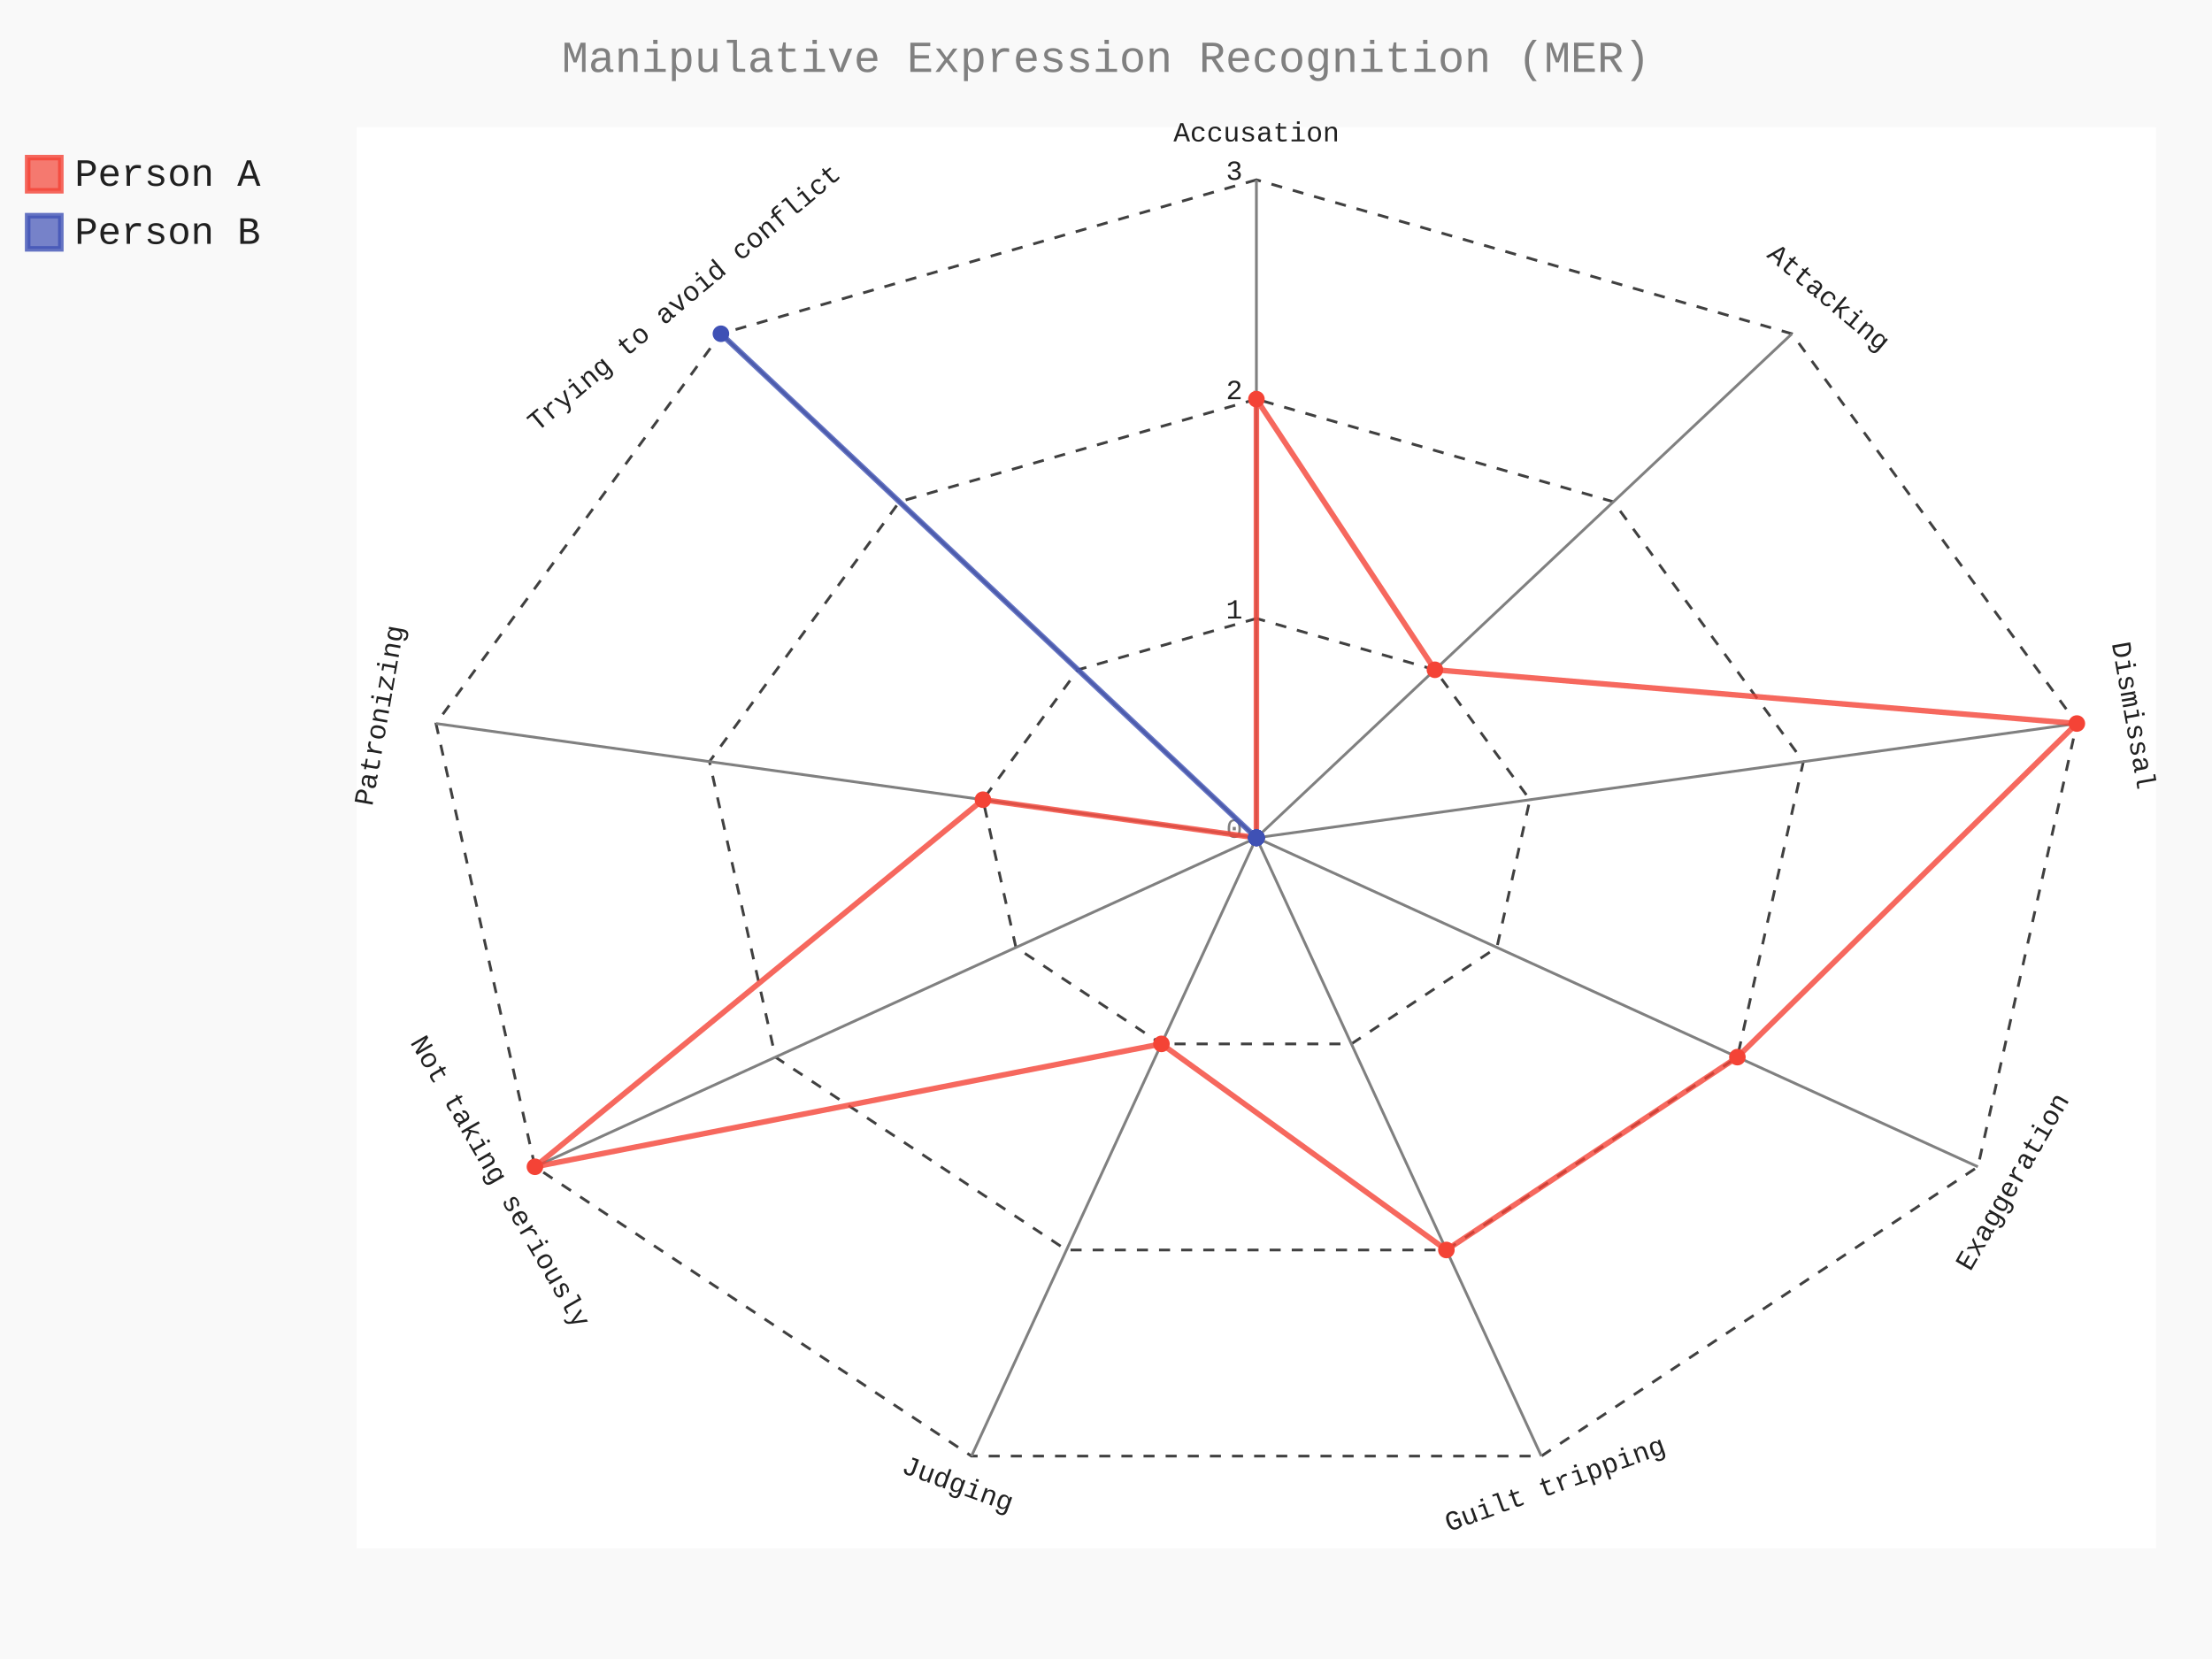
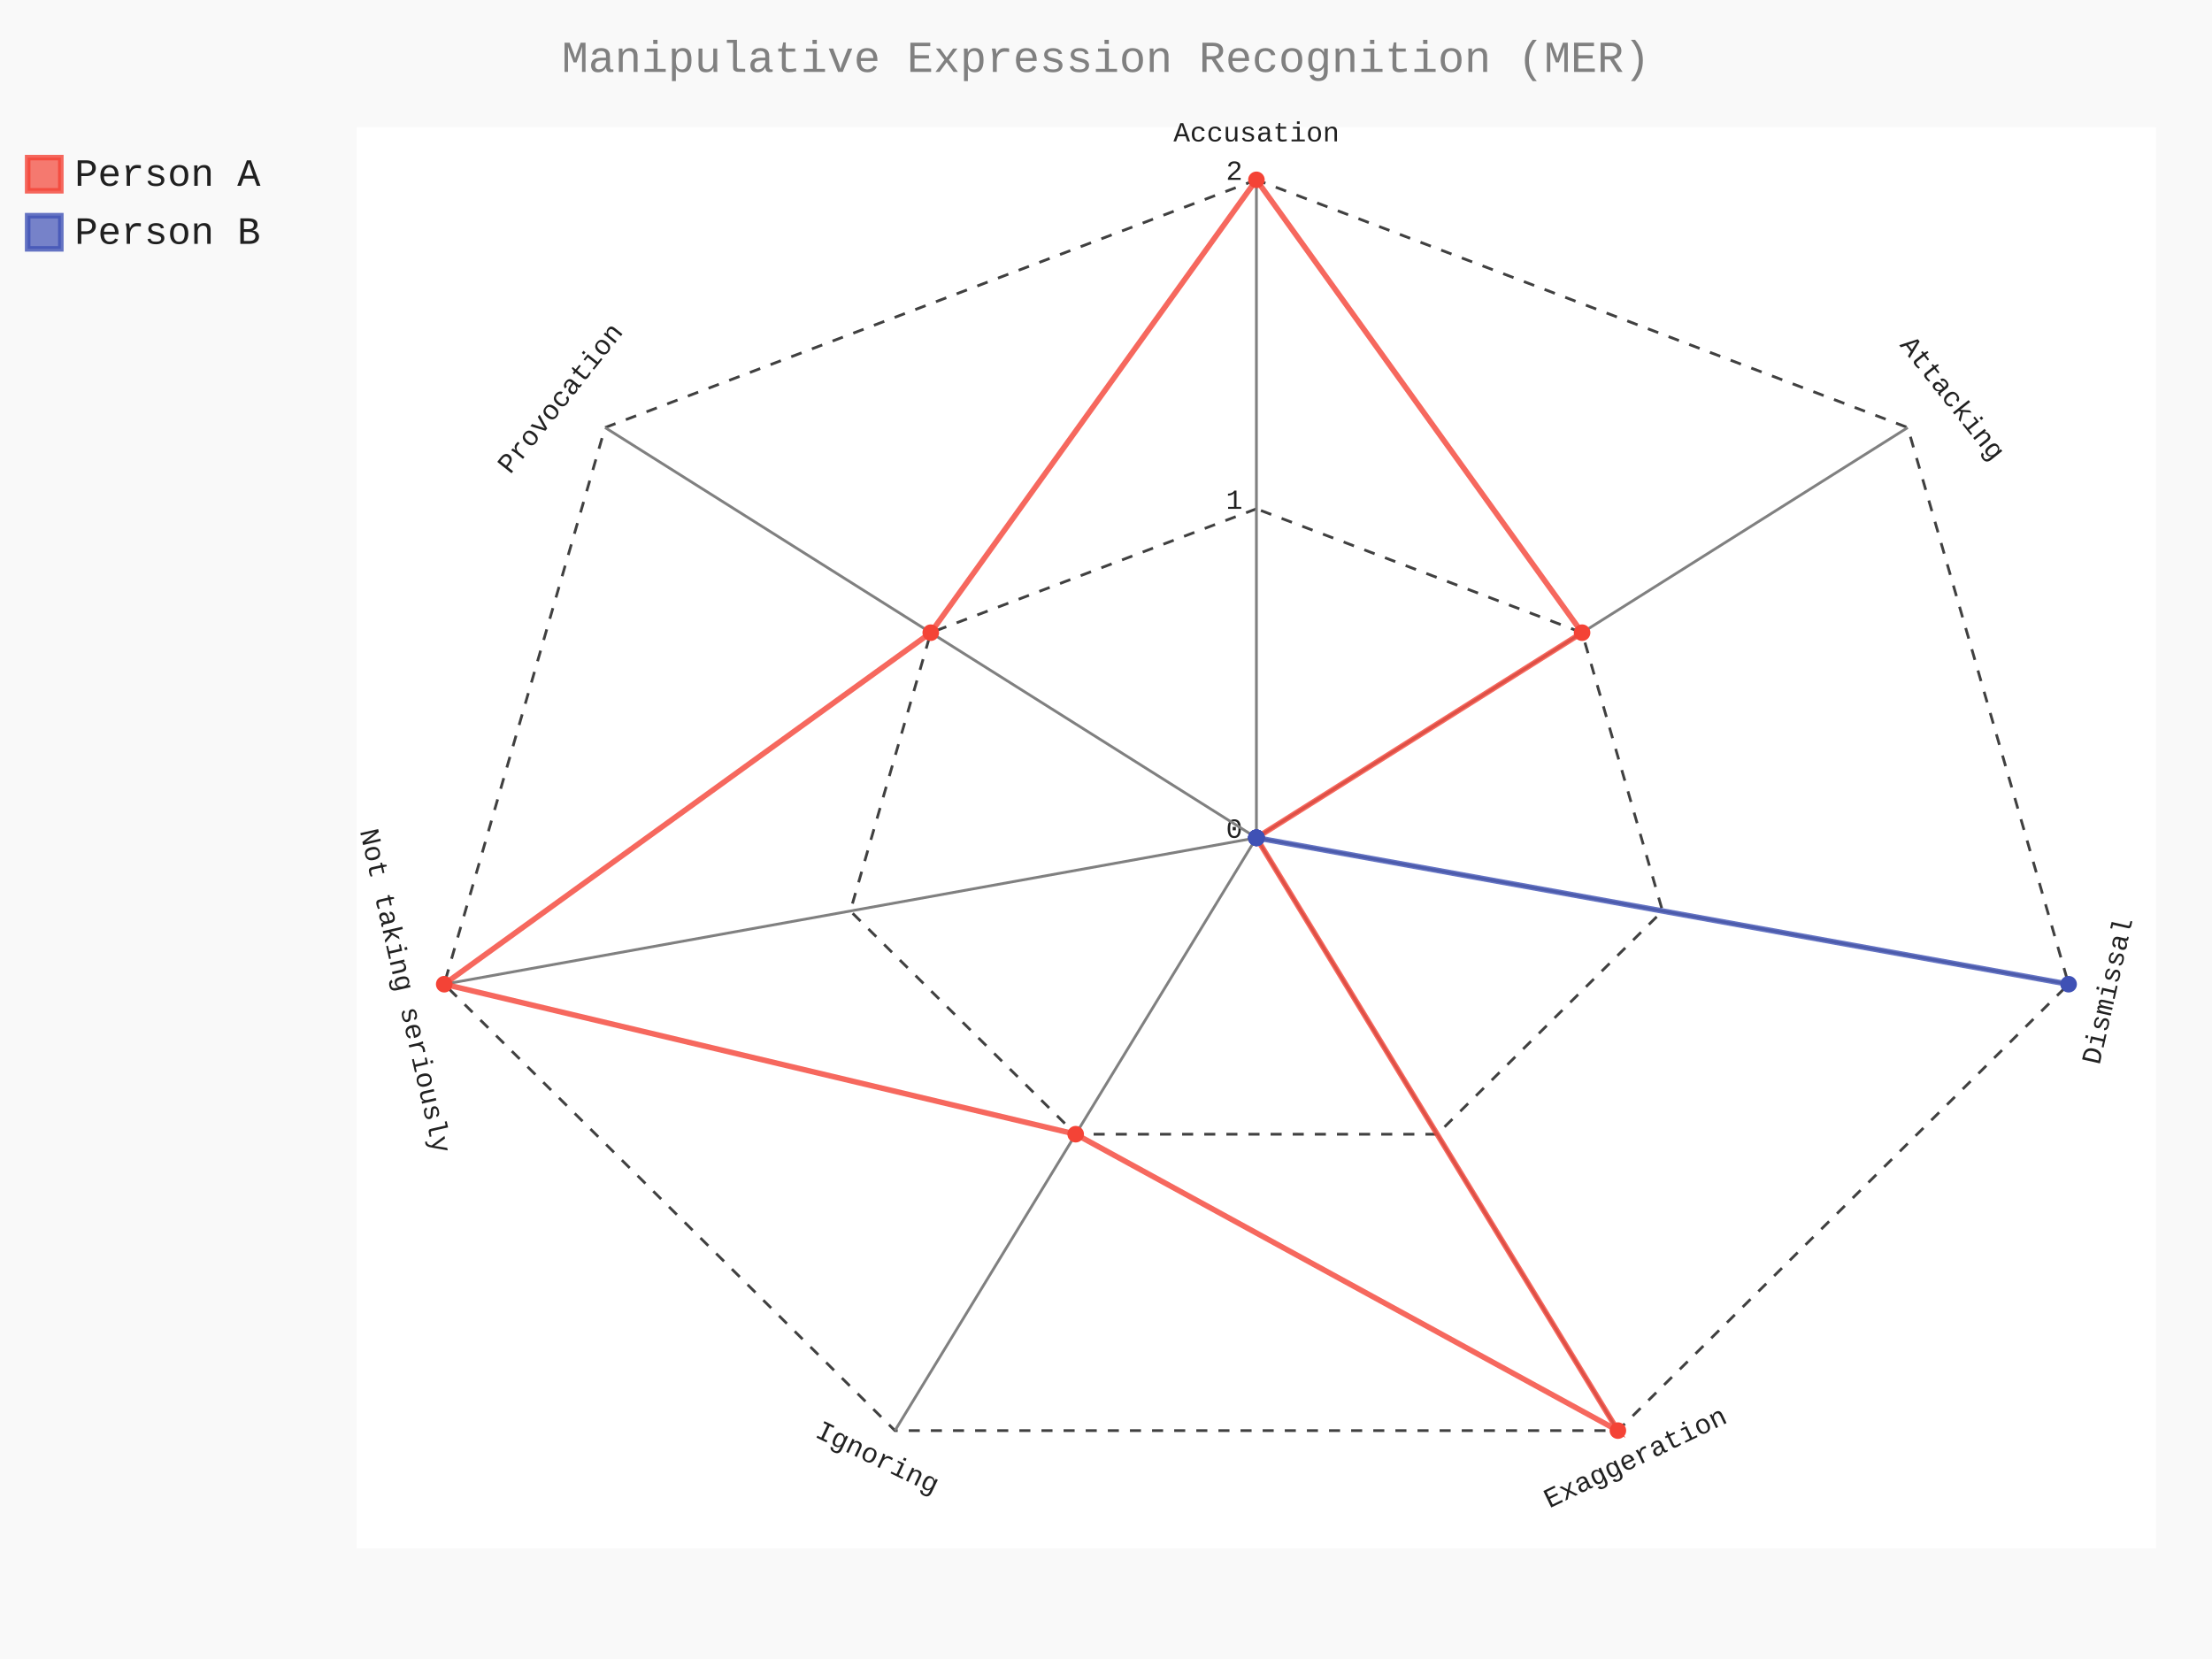
- <svg xmlns="http://www.w3.org/2000/svg" id="chart-8e9f47af-3c1f-4e3c-ab5e-61ac4ba6330f" class="pygal-chart" viewBox="0 0 800 600">
+ <svg xmlns="http://www.w3.org/2000/svg" id="chart-9c576d01-e78b-4202-89e6-18853526e6ee" class="pygal-chart" viewBox="0 0 800 600">
  <defs>
-     <style type="text/css">#chart-8e9f47af-3c1f-4e3c-ab5e-61ac4ba6330f{-webkit-user-select:none;-webkit-font-smoothing:antialiased;font-family:Consolas,"Liberation Mono",Menlo,Courier,monospace}#chart-8e9f47af-3c1f-4e3c-ab5e-61ac4ba6330f .title{font-family:Consolas,"Liberation Mono",Menlo,Courier,monospace;font-size:16px}#chart-8e9f47af-3c1f-4e3c-ab5e-61ac4ba6330f .legends .legend text{font-family:Consolas,"Liberation Mono",Menlo,Courier,monospace;font-size:14px}#chart-8e9f47af-3c1f-4e3c-ab5e-61ac4ba6330f .axis text{font-family:Consolas,"Liberation Mono",Menlo,Courier,monospace;font-size:10px}#chart-8e9f47af-3c1f-4e3c-ab5e-61ac4ba6330f .axis text.major{font-family:Consolas,"Liberation Mono",Menlo,Courier,monospace;font-size:10px}#chart-8e9f47af-3c1f-4e3c-ab5e-61ac4ba6330f .text-overlay text.value{font-family:Consolas,"Liberation Mono",Menlo,Courier,monospace;font-size:16px}#chart-8e9f47af-3c1f-4e3c-ab5e-61ac4ba6330f .text-overlay text.label{font-family:Consolas,"Liberation Mono",Menlo,Courier,monospace;font-size:10px}#chart-8e9f47af-3c1f-4e3c-ab5e-61ac4ba6330f .tooltip{font-family:Consolas,"Liberation Mono",Menlo,Courier,monospace;font-size:14px}#chart-8e9f47af-3c1f-4e3c-ab5e-61ac4ba6330f text.no_data{font-family:Consolas,"Liberation Mono",Menlo,Courier,monospace;font-size:64px}
- #chart-8e9f47af-3c1f-4e3c-ab5e-61ac4ba6330f{background-color:rgba(249,249,249,1)}#chart-8e9f47af-3c1f-4e3c-ab5e-61ac4ba6330f path,#chart-8e9f47af-3c1f-4e3c-ab5e-61ac4ba6330f line,#chart-8e9f47af-3c1f-4e3c-ab5e-61ac4ba6330f rect,#chart-8e9f47af-3c1f-4e3c-ab5e-61ac4ba6330f circle{-webkit-transition:150ms;-moz-transition:150ms;transition:150ms}#chart-8e9f47af-3c1f-4e3c-ab5e-61ac4ba6330f .graph &gt; .background{fill:rgba(249,249,249,1)}#chart-8e9f47af-3c1f-4e3c-ab5e-61ac4ba6330f .plot &gt; .background{fill:rgba(255,255,255,1)}#chart-8e9f47af-3c1f-4e3c-ab5e-61ac4ba6330f .graph{fill:rgba(0,0,0,.87)}#chart-8e9f47af-3c1f-4e3c-ab5e-61ac4ba6330f text.no_data{fill:rgba(128,128,128,1)}#chart-8e9f47af-3c1f-4e3c-ab5e-61ac4ba6330f .title{fill:rgba(128,128,128,1)}#chart-8e9f47af-3c1f-4e3c-ab5e-61ac4ba6330f .legends .legend text{fill:rgba(0,0,0,.87)}#chart-8e9f47af-3c1f-4e3c-ab5e-61ac4ba6330f .legends .legend:hover text{fill:rgba(128,128,128,1)}#chart-8e9f47af-3c1f-4e3c-ab5e-61ac4ba6330f .axis .line{stroke:rgba(128,128,128,1)}#chart-8e9f47af-3c1f-4e3c-ab5e-61ac4ba6330f .axis .guide.line{stroke:rgba(0,0,0,.54)}#chart-8e9f47af-3c1f-4e3c-ab5e-61ac4ba6330f .axis .major.line{stroke:rgba(0,0,0,.87)}#chart-8e9f47af-3c1f-4e3c-ab5e-61ac4ba6330f .axis text.major{fill:rgba(128,128,128,1)}#chart-8e9f47af-3c1f-4e3c-ab5e-61ac4ba6330f .axis.y .guides:hover .guide.line,#chart-8e9f47af-3c1f-4e3c-ab5e-61ac4ba6330f .line-graph .axis.x .guides:hover .guide.line,#chart-8e9f47af-3c1f-4e3c-ab5e-61ac4ba6330f .stackedline-graph .axis.x .guides:hover .guide.line,#chart-8e9f47af-3c1f-4e3c-ab5e-61ac4ba6330f .xy-graph .axis.x .guides:hover .guide.line{stroke:rgba(128,128,128,1)}#chart-8e9f47af-3c1f-4e3c-ab5e-61ac4ba6330f .axis .guides:hover text{fill:rgba(128,128,128,1)}#chart-8e9f47af-3c1f-4e3c-ab5e-61ac4ba6330f .reactive{fill-opacity:.7;stroke-opacity:.8;stroke-width:2}#chart-8e9f47af-3c1f-4e3c-ab5e-61ac4ba6330f .ci{stroke:rgba(0,0,0,.87)}#chart-8e9f47af-3c1f-4e3c-ab5e-61ac4ba6330f .reactive.active,#chart-8e9f47af-3c1f-4e3c-ab5e-61ac4ba6330f .active .reactive{fill-opacity:.8;stroke-opacity:.9;stroke-width:4}#chart-8e9f47af-3c1f-4e3c-ab5e-61ac4ba6330f .ci .reactive.active{stroke-width:1.5}#chart-8e9f47af-3c1f-4e3c-ab5e-61ac4ba6330f .series text{fill:rgba(128,128,128,1)}#chart-8e9f47af-3c1f-4e3c-ab5e-61ac4ba6330f .tooltip rect{fill:rgba(255,255,255,1);stroke:rgba(128,128,128,1);-webkit-transition:opacity 150ms;-moz-transition:opacity 150ms;transition:opacity 150ms}#chart-8e9f47af-3c1f-4e3c-ab5e-61ac4ba6330f .tooltip .label{fill:rgba(0,0,0,.87)}#chart-8e9f47af-3c1f-4e3c-ab5e-61ac4ba6330f .tooltip .label{fill:rgba(0,0,0,.87)}#chart-8e9f47af-3c1f-4e3c-ab5e-61ac4ba6330f .tooltip .legend{font-size:.8em;fill:rgba(0,0,0,.54)}#chart-8e9f47af-3c1f-4e3c-ab5e-61ac4ba6330f .tooltip .x_label{font-size:.6em;fill:rgba(128,128,128,1)}#chart-8e9f47af-3c1f-4e3c-ab5e-61ac4ba6330f .tooltip .xlink{font-size:.5em;text-decoration:underline}#chart-8e9f47af-3c1f-4e3c-ab5e-61ac4ba6330f .tooltip .value{font-size:1.5em}#chart-8e9f47af-3c1f-4e3c-ab5e-61ac4ba6330f .bound{font-size:.5em}#chart-8e9f47af-3c1f-4e3c-ab5e-61ac4ba6330f .max-value{font-size:.75em;fill:rgba(0,0,0,.54)}#chart-8e9f47af-3c1f-4e3c-ab5e-61ac4ba6330f .map-element{fill:rgba(255,255,255,1);stroke:rgba(0,0,0,.54) !important}#chart-8e9f47af-3c1f-4e3c-ab5e-61ac4ba6330f .map-element .reactive{fill-opacity:inherit;stroke-opacity:inherit}#chart-8e9f47af-3c1f-4e3c-ab5e-61ac4ba6330f .color-0,#chart-8e9f47af-3c1f-4e3c-ab5e-61ac4ba6330f .color-0 a:visited{stroke:#F44336;fill:#F44336}#chart-8e9f47af-3c1f-4e3c-ab5e-61ac4ba6330f .color-1,#chart-8e9f47af-3c1f-4e3c-ab5e-61ac4ba6330f .color-1 a:visited{stroke:#3F51B5;fill:#3F51B5}#chart-8e9f47af-3c1f-4e3c-ab5e-61ac4ba6330f .text-overlay .color-0 text{fill:black}#chart-8e9f47af-3c1f-4e3c-ab5e-61ac4ba6330f .text-overlay .color-1 text{fill:black}
- #chart-8e9f47af-3c1f-4e3c-ab5e-61ac4ba6330f text.no_data{text-anchor:middle}#chart-8e9f47af-3c1f-4e3c-ab5e-61ac4ba6330f .guide.line{fill:none}#chart-8e9f47af-3c1f-4e3c-ab5e-61ac4ba6330f .centered{text-anchor:middle}#chart-8e9f47af-3c1f-4e3c-ab5e-61ac4ba6330f .title{text-anchor:middle}#chart-8e9f47af-3c1f-4e3c-ab5e-61ac4ba6330f .legends .legend text{fill-opacity:1}#chart-8e9f47af-3c1f-4e3c-ab5e-61ac4ba6330f .axis.x text{text-anchor:middle}#chart-8e9f47af-3c1f-4e3c-ab5e-61ac4ba6330f .axis.x:not(.web) text[transform]{text-anchor:start}#chart-8e9f47af-3c1f-4e3c-ab5e-61ac4ba6330f .axis.x:not(.web) text[transform].backwards{text-anchor:end}#chart-8e9f47af-3c1f-4e3c-ab5e-61ac4ba6330f .axis.y text{text-anchor:end}#chart-8e9f47af-3c1f-4e3c-ab5e-61ac4ba6330f .axis.y text[transform].backwards{text-anchor:start}#chart-8e9f47af-3c1f-4e3c-ab5e-61ac4ba6330f .axis.y2 text{text-anchor:start}#chart-8e9f47af-3c1f-4e3c-ab5e-61ac4ba6330f .axis.y2 text[transform].backwards{text-anchor:end}#chart-8e9f47af-3c1f-4e3c-ab5e-61ac4ba6330f .axis .guide.line{stroke-dasharray:4,4;stroke:#404040}#chart-8e9f47af-3c1f-4e3c-ab5e-61ac4ba6330f .axis .major.guide.line{stroke-dasharray:6,6;stroke:#808080}#chart-8e9f47af-3c1f-4e3c-ab5e-61ac4ba6330f .horizontal .axis.y .guide.line,#chart-8e9f47af-3c1f-4e3c-ab5e-61ac4ba6330f .horizontal .axis.y2 .guide.line,#chart-8e9f47af-3c1f-4e3c-ab5e-61ac4ba6330f .vertical .axis.x .guide.line{opacity:0}#chart-8e9f47af-3c1f-4e3c-ab5e-61ac4ba6330f .horizontal .axis.always_show .guide.line,#chart-8e9f47af-3c1f-4e3c-ab5e-61ac4ba6330f .vertical .axis.always_show .guide.line{opacity:1 !important}#chart-8e9f47af-3c1f-4e3c-ab5e-61ac4ba6330f .axis.y .guides:hover .guide.line,#chart-8e9f47af-3c1f-4e3c-ab5e-61ac4ba6330f .axis.y2 .guides:hover .guide.line,#chart-8e9f47af-3c1f-4e3c-ab5e-61ac4ba6330f .axis.x .guides:hover .guide.line{opacity:1}#chart-8e9f47af-3c1f-4e3c-ab5e-61ac4ba6330f .axis .guides:hover text{opacity:1}#chart-8e9f47af-3c1f-4e3c-ab5e-61ac4ba6330f .nofill{fill:none}#chart-8e9f47af-3c1f-4e3c-ab5e-61ac4ba6330f .subtle-fill{fill-opacity:.2}#chart-8e9f47af-3c1f-4e3c-ab5e-61ac4ba6330f .dot{stroke-width:1px;fill-opacity:1;stroke-opacity:1}#chart-8e9f47af-3c1f-4e3c-ab5e-61ac4ba6330f .dot.active{stroke-width:5px}#chart-8e9f47af-3c1f-4e3c-ab5e-61ac4ba6330f .dot.negative{fill:transparent}#chart-8e9f47af-3c1f-4e3c-ab5e-61ac4ba6330f text,#chart-8e9f47af-3c1f-4e3c-ab5e-61ac4ba6330f tspan{stroke:none !important}#chart-8e9f47af-3c1f-4e3c-ab5e-61ac4ba6330f .series text.active{opacity:1}#chart-8e9f47af-3c1f-4e3c-ab5e-61ac4ba6330f .tooltip rect{fill-opacity:.95;stroke-width:.5}#chart-8e9f47af-3c1f-4e3c-ab5e-61ac4ba6330f .tooltip text{fill-opacity:1}#chart-8e9f47af-3c1f-4e3c-ab5e-61ac4ba6330f .showable{visibility:hidden}#chart-8e9f47af-3c1f-4e3c-ab5e-61ac4ba6330f .showable.shown{visibility:visible}#chart-8e9f47af-3c1f-4e3c-ab5e-61ac4ba6330f .gauge-background{fill:rgba(229,229,229,1);stroke:none}#chart-8e9f47af-3c1f-4e3c-ab5e-61ac4ba6330f .bg-lines{stroke:rgba(249,249,249,1);stroke-width:2px}</style>
+     <style type="text/css">#chart-9c576d01-e78b-4202-89e6-18853526e6ee{-webkit-user-select:none;-webkit-font-smoothing:antialiased;font-family:Consolas,"Liberation Mono",Menlo,Courier,monospace}#chart-9c576d01-e78b-4202-89e6-18853526e6ee .title{font-family:Consolas,"Liberation Mono",Menlo,Courier,monospace;font-size:16px}#chart-9c576d01-e78b-4202-89e6-18853526e6ee .legends .legend text{font-family:Consolas,"Liberation Mono",Menlo,Courier,monospace;font-size:14px}#chart-9c576d01-e78b-4202-89e6-18853526e6ee .axis text{font-family:Consolas,"Liberation Mono",Menlo,Courier,monospace;font-size:10px}#chart-9c576d01-e78b-4202-89e6-18853526e6ee .axis text.major{font-family:Consolas,"Liberation Mono",Menlo,Courier,monospace;font-size:10px}#chart-9c576d01-e78b-4202-89e6-18853526e6ee .text-overlay text.value{font-family:Consolas,"Liberation Mono",Menlo,Courier,monospace;font-size:16px}#chart-9c576d01-e78b-4202-89e6-18853526e6ee .text-overlay text.label{font-family:Consolas,"Liberation Mono",Menlo,Courier,monospace;font-size:10px}#chart-9c576d01-e78b-4202-89e6-18853526e6ee .tooltip{font-family:Consolas,"Liberation Mono",Menlo,Courier,monospace;font-size:14px}#chart-9c576d01-e78b-4202-89e6-18853526e6ee text.no_data{font-family:Consolas,"Liberation Mono",Menlo,Courier,monospace;font-size:64px}
+ #chart-9c576d01-e78b-4202-89e6-18853526e6ee{background-color:rgba(249,249,249,1)}#chart-9c576d01-e78b-4202-89e6-18853526e6ee path,#chart-9c576d01-e78b-4202-89e6-18853526e6ee line,#chart-9c576d01-e78b-4202-89e6-18853526e6ee rect,#chart-9c576d01-e78b-4202-89e6-18853526e6ee circle{-webkit-transition:150ms;-moz-transition:150ms;transition:150ms}#chart-9c576d01-e78b-4202-89e6-18853526e6ee .graph &gt; .background{fill:rgba(249,249,249,1)}#chart-9c576d01-e78b-4202-89e6-18853526e6ee .plot &gt; .background{fill:rgba(255,255,255,1)}#chart-9c576d01-e78b-4202-89e6-18853526e6ee .graph{fill:rgba(0,0,0,.87)}#chart-9c576d01-e78b-4202-89e6-18853526e6ee text.no_data{fill:rgba(128,128,128,1)}#chart-9c576d01-e78b-4202-89e6-18853526e6ee .title{fill:rgba(128,128,128,1)}#chart-9c576d01-e78b-4202-89e6-18853526e6ee .legends .legend text{fill:rgba(0,0,0,.87)}#chart-9c576d01-e78b-4202-89e6-18853526e6ee .legends .legend:hover text{fill:rgba(128,128,128,1)}#chart-9c576d01-e78b-4202-89e6-18853526e6ee .axis .line{stroke:rgba(128,128,128,1)}#chart-9c576d01-e78b-4202-89e6-18853526e6ee .axis .guide.line{stroke:rgba(0,0,0,.54)}#chart-9c576d01-e78b-4202-89e6-18853526e6ee .axis .major.line{stroke:rgba(0,0,0,.87)}#chart-9c576d01-e78b-4202-89e6-18853526e6ee .axis text.major{fill:rgba(128,128,128,1)}#chart-9c576d01-e78b-4202-89e6-18853526e6ee .axis.y .guides:hover .guide.line,#chart-9c576d01-e78b-4202-89e6-18853526e6ee .line-graph .axis.x .guides:hover .guide.line,#chart-9c576d01-e78b-4202-89e6-18853526e6ee .stackedline-graph .axis.x .guides:hover .guide.line,#chart-9c576d01-e78b-4202-89e6-18853526e6ee .xy-graph .axis.x .guides:hover .guide.line{stroke:rgba(128,128,128,1)}#chart-9c576d01-e78b-4202-89e6-18853526e6ee .axis .guides:hover text{fill:rgba(128,128,128,1)}#chart-9c576d01-e78b-4202-89e6-18853526e6ee .reactive{fill-opacity:.7;stroke-opacity:.8;stroke-width:2}#chart-9c576d01-e78b-4202-89e6-18853526e6ee .ci{stroke:rgba(0,0,0,.87)}#chart-9c576d01-e78b-4202-89e6-18853526e6ee .reactive.active,#chart-9c576d01-e78b-4202-89e6-18853526e6ee .active .reactive{fill-opacity:.8;stroke-opacity:.9;stroke-width:4}#chart-9c576d01-e78b-4202-89e6-18853526e6ee .ci .reactive.active{stroke-width:1.5}#chart-9c576d01-e78b-4202-89e6-18853526e6ee .series text{fill:rgba(128,128,128,1)}#chart-9c576d01-e78b-4202-89e6-18853526e6ee .tooltip rect{fill:rgba(255,255,255,1);stroke:rgba(128,128,128,1);-webkit-transition:opacity 150ms;-moz-transition:opacity 150ms;transition:opacity 150ms}#chart-9c576d01-e78b-4202-89e6-18853526e6ee .tooltip .label{fill:rgba(0,0,0,.87)}#chart-9c576d01-e78b-4202-89e6-18853526e6ee .tooltip .label{fill:rgba(0,0,0,.87)}#chart-9c576d01-e78b-4202-89e6-18853526e6ee .tooltip .legend{font-size:.8em;fill:rgba(0,0,0,.54)}#chart-9c576d01-e78b-4202-89e6-18853526e6ee .tooltip .x_label{font-size:.6em;fill:rgba(128,128,128,1)}#chart-9c576d01-e78b-4202-89e6-18853526e6ee .tooltip .xlink{font-size:.5em;text-decoration:underline}#chart-9c576d01-e78b-4202-89e6-18853526e6ee .tooltip .value{font-size:1.5em}#chart-9c576d01-e78b-4202-89e6-18853526e6ee .bound{font-size:.5em}#chart-9c576d01-e78b-4202-89e6-18853526e6ee .max-value{font-size:.75em;fill:rgba(0,0,0,.54)}#chart-9c576d01-e78b-4202-89e6-18853526e6ee .map-element{fill:rgba(255,255,255,1);stroke:rgba(0,0,0,.54) !important}#chart-9c576d01-e78b-4202-89e6-18853526e6ee .map-element .reactive{fill-opacity:inherit;stroke-opacity:inherit}#chart-9c576d01-e78b-4202-89e6-18853526e6ee .color-0,#chart-9c576d01-e78b-4202-89e6-18853526e6ee .color-0 a:visited{stroke:#F44336;fill:#F44336}#chart-9c576d01-e78b-4202-89e6-18853526e6ee .color-1,#chart-9c576d01-e78b-4202-89e6-18853526e6ee .color-1 a:visited{stroke:#3F51B5;fill:#3F51B5}#chart-9c576d01-e78b-4202-89e6-18853526e6ee .text-overlay .color-0 text{fill:black}#chart-9c576d01-e78b-4202-89e6-18853526e6ee .text-overlay .color-1 text{fill:black}
+ #chart-9c576d01-e78b-4202-89e6-18853526e6ee text.no_data{text-anchor:middle}#chart-9c576d01-e78b-4202-89e6-18853526e6ee .guide.line{fill:none}#chart-9c576d01-e78b-4202-89e6-18853526e6ee .centered{text-anchor:middle}#chart-9c576d01-e78b-4202-89e6-18853526e6ee .title{text-anchor:middle}#chart-9c576d01-e78b-4202-89e6-18853526e6ee .legends .legend text{fill-opacity:1}#chart-9c576d01-e78b-4202-89e6-18853526e6ee .axis.x text{text-anchor:middle}#chart-9c576d01-e78b-4202-89e6-18853526e6ee .axis.x:not(.web) text[transform]{text-anchor:start}#chart-9c576d01-e78b-4202-89e6-18853526e6ee .axis.x:not(.web) text[transform].backwards{text-anchor:end}#chart-9c576d01-e78b-4202-89e6-18853526e6ee .axis.y text{text-anchor:end}#chart-9c576d01-e78b-4202-89e6-18853526e6ee .axis.y text[transform].backwards{text-anchor:start}#chart-9c576d01-e78b-4202-89e6-18853526e6ee .axis.y2 text{text-anchor:start}#chart-9c576d01-e78b-4202-89e6-18853526e6ee .axis.y2 text[transform].backwards{text-anchor:end}#chart-9c576d01-e78b-4202-89e6-18853526e6ee .axis .guide.line{stroke-dasharray:4,4;stroke:#404040}#chart-9c576d01-e78b-4202-89e6-18853526e6ee .axis .major.guide.line{stroke-dasharray:6,6;stroke:#808080}#chart-9c576d01-e78b-4202-89e6-18853526e6ee .horizontal .axis.y .guide.line,#chart-9c576d01-e78b-4202-89e6-18853526e6ee .horizontal .axis.y2 .guide.line,#chart-9c576d01-e78b-4202-89e6-18853526e6ee .vertical .axis.x .guide.line{opacity:0}#chart-9c576d01-e78b-4202-89e6-18853526e6ee .horizontal .axis.always_show .guide.line,#chart-9c576d01-e78b-4202-89e6-18853526e6ee .vertical .axis.always_show .guide.line{opacity:1 !important}#chart-9c576d01-e78b-4202-89e6-18853526e6ee .axis.y .guides:hover .guide.line,#chart-9c576d01-e78b-4202-89e6-18853526e6ee .axis.y2 .guides:hover .guide.line,#chart-9c576d01-e78b-4202-89e6-18853526e6ee .axis.x .guides:hover .guide.line{opacity:1}#chart-9c576d01-e78b-4202-89e6-18853526e6ee .axis .guides:hover text{opacity:1}#chart-9c576d01-e78b-4202-89e6-18853526e6ee .nofill{fill:none}#chart-9c576d01-e78b-4202-89e6-18853526e6ee .subtle-fill{fill-opacity:.2}#chart-9c576d01-e78b-4202-89e6-18853526e6ee .dot{stroke-width:1px;fill-opacity:1;stroke-opacity:1}#chart-9c576d01-e78b-4202-89e6-18853526e6ee .dot.active{stroke-width:5px}#chart-9c576d01-e78b-4202-89e6-18853526e6ee .dot.negative{fill:transparent}#chart-9c576d01-e78b-4202-89e6-18853526e6ee text,#chart-9c576d01-e78b-4202-89e6-18853526e6ee tspan{stroke:none !important}#chart-9c576d01-e78b-4202-89e6-18853526e6ee .series text.active{opacity:1}#chart-9c576d01-e78b-4202-89e6-18853526e6ee .tooltip rect{fill-opacity:.95;stroke-width:.5}#chart-9c576d01-e78b-4202-89e6-18853526e6ee .tooltip text{fill-opacity:1}#chart-9c576d01-e78b-4202-89e6-18853526e6ee .showable{visibility:hidden}#chart-9c576d01-e78b-4202-89e6-18853526e6ee .showable.shown{visibility:visible}#chart-9c576d01-e78b-4202-89e6-18853526e6ee .gauge-background{fill:rgba(229,229,229,1);stroke:none}#chart-9c576d01-e78b-4202-89e6-18853526e6ee .bg-lines{stroke:rgba(249,249,249,1);stroke-width:2px}</style>
  </defs>
  <g class="graph radar-graph vertical">
    <rect x="0" y="0" width="800" height="600" class="background" />
    <g transform="translate(129, 46)" class="plot">
      <rect x="0" y="0" width="650.8" height="514" class="background" />
      <g class="axis y web">
        <g class="guides">
-           <path d="M325.4 19.037 L131.73 74.71 28.681 215.678 64.47 375.981 222.351 480.612 428.449 480.612 586.33 375.981 622.119 215.678 519.07 74.71 325.4 19.037 Z" class="guide line" />
-           <text x="320.4" y="19.037" class="">3</text>
+           <path d="M325.4 19.037 L89.837 108.633 31.658 309.952 194.672 471.397 456.128 471.397 619.142 309.952 560.963 108.633 325.4 19.037 Z" class="guide line" />
+           <text x="320.4" y="19.037" class="">2</text>
        </g>
        <g class="guides">
-           <path d="M325.4 98.358 L196.287 135.473 127.587 229.452 151.447 336.321 256.7 406.075 394.1 406.075 499.353 336.321 523.213 229.452 454.513 135.473 325.4 98.358 Z" class="guide line" />
-           <text x="320.4" y="98.358" class="">2</text>
+           <path d="M325.4 138.019 L207.619 182.816 178.529 283.476 260.036 364.199 390.764 364.199 472.271 283.476 443.181 182.816 325.4 138.019 Z" class="guide line" />
+           <text x="320.4" y="138.019" class="">1</text>
        </g>
        <g class="guides">
-           <path d="M325.4 177.679 L260.843 196.237 226.494 243.226 238.423 296.66 291.05 331.537 359.75 331.537 412.377 296.66 424.306 243.226 389.957 196.237 325.4 177.679 Z" class="guide line" />
-           <text x="320.4" y="177.679" class="">1</text>
-         </g>
-         <g class="guides">
-           <path d="M325.4 257 L325.4 257 325.4 257 325.4 257 325.4 257 325.4 257 325.4 257 325.4 257 325.4 257 325.4 257 Z" class="major guide line" />
-           <text x="320.4" y="257.0" class="major">0</text>
+           <path d="M325.4 257 L325.4 257 325.4 257 325.4 257 325.4 257 325.4 257 325.4 257 325.4 257 Z" class="guide line" />
+           <text x="320.4" y="257.0" class="">0</text>
        </g>
      </g>
      <g class="axis x web">
        <g class="guides">
          <path d="M325.4 257 L325.4 19.037" class="line" />
          <text x="325.4" y="5.14" class="" transform="rotate(0 325.4 5.14)">Accusation</text>
        </g>
        <g class="guides">
-           <path d="M325.4 257 L131.73 74.71" class="line" />
-           <text x="120.42" y="64.064" class="" transform="rotate(-40 120.4202 64.06405)">Trying to avoid conflict</text>
+           <path d="M325.4 257 L89.837 108.633" class="line" />
+           <text x="76.08" y="99.968" class="" transform="rotate(-51.42857 76.0802 99.96786)">Provocation</text>
        </g>
        <g class="guides">
-           <path d="M325.4 257 L28.681 215.678" class="line" />
-           <text x="11.353" y="213.265" class="" transform="rotate(-80 11.35269 213.265)">Patronizing</text>
+           <path d="M325.4 257 L31.658 309.952" class="line" />
+           <text x="14.503" y="313.044" class="" transform="rotate(-282.8571 14.50329 313.0441)">Not taking seriously</text>
        </g>
        <g class="guides">
-           <path d="M325.4 257 L64.47 375.981" class="line" />
-           <text x="49.231" y="382.93" class="" transform="rotate(-300 49.23143 382.93)">Not taking seriously</text>
+           <path d="M325.4 257 L194.672 471.397" class="line" />
+           <text x="187.038" y="483.918" class="" transform="rotate(-334.2857 187.0379 483.918)">Ignoring</text>
        </g>
        <g class="guides">
-           <path d="M325.4 257 L222.351 480.612" class="line" />
-           <text x="216.333" y="493.671" class="" transform="rotate(-340 216.3325 493.671)">Judging</text>
+           <path d="M325.4 257 L456.128 471.397" class="line" />
+           <text x="463.762" y="483.918" class="" transform="rotate(-385.7143 463.7621 483.918)">Exaggeration</text>
        </g>
        <g class="guides">
-           <path d="M325.4 257 L428.449 480.612" class="line" />
-           <text x="434.467" y="493.671" class="" transform="rotate(-380 434.4675 493.671)">Guilt tripping</text>
+           <path d="M325.4 257 L619.142 309.952" class="line" />
+           <text x="636.297" y="313.044" class="" transform="rotate(-437.1429 636.2967 313.0441)">Dismissal</text>
        </g>
        <g class="guides">
-           <path d="M325.4 257 L586.33 375.981" class="line" />
-           <text x="601.569" y="382.93" class="" transform="rotate(-420 601.5686 382.93)">Exaggeration</text>
-         </g>
-         <g class="guides">
-           <path d="M325.4 257 L622.119 215.678" class="line" />
-           <text x="639.447" y="213.265" class="" transform="rotate(-280 639.4473 213.265)">Dismissal</text>
-         </g>
-         <g class="guides">
-           <path d="M325.4 257 L519.07 74.71" class="line" />
-           <text x="530.38" y="64.064" class="" transform="rotate(-320 530.3798 64.06405)">Attacking</text>
+           <path d="M325.4 257 L560.963 108.633" class="line" />
+           <text x="574.72" y="99.968" class="" transform="rotate(-308.5714 574.7198 99.96786)">Attacking</text>
        </g>
      </g>
      <g class="series serie-0 color-0">
-         <path d="M325.4 98.358 L325.4 257 226.494 243.226 64.47 375.981 291.05 331.537 394.1 406.075 499.353 336.321 622.119 215.678 389.957 196.237 Z" class="line reactive nofill" />
+         <path d="M325.4 19.037 L207.619 182.816 31.658 309.952 260.036 364.199 456.128 471.397 325.4 257 443.181 182.816 Z" class="line reactive nofill" />
      </g>
      <g class="series serie-1 color-1">
-         <path d="M325.4 257 L131.73 74.71 325.4 257 325.4 257 325.4 257 325.4 257 325.4 257 325.4 257 325.4 257 Z" class="line reactive nofill" />
+         <path d="M325.4 257 L325.4 257 325.4 257 325.4 257 325.4 257 619.142 309.952 325.4 257 Z" class="line reactive nofill" />
      </g>
    </g>
    <g class="titles">
      <text x="400.0" y="26" class="title plot_title">Manipulative Expression Recognition (MER)</text>
    </g>
    <g transform="translate(129, 46)" class="plot overlay">
      <g class="series serie-0 color-0">
        <g class="dots">
-           <circle cx="325.4" cy="98.358" r="2.5" class="dot reactive tooltip-trigger" />
+           <circle cx="325.4" cy="19.037" r="2.5" class="dot reactive tooltip-trigger" />
+         </g>
+         <g class="dots">
+           <circle cx="207.619" cy="182.816" r="2.5" class="dot reactive tooltip-trigger" />
+         </g>
+         <g class="dots">
+           <circle cx="31.658" cy="309.952" r="2.5" class="dot reactive tooltip-trigger" />
+         </g>
+         <g class="dots">
+           <circle cx="260.036" cy="364.199" r="2.5" class="dot reactive tooltip-trigger" />
+         </g>
+         <g class="dots">
+           <circle cx="456.128" cy="471.397" r="2.5" class="dot reactive tooltip-trigger" />
        </g>
        <g class="dots">
          <circle cx="325.4" cy="257.0" r="2.5" class="dot reactive tooltip-trigger" />
        </g>
        <g class="dots">
-           <circle cx="226.494" cy="243.226" r="2.5" class="dot reactive tooltip-trigger" />
-         </g>
-         <g class="dots">
-           <circle cx="64.47" cy="375.981" r="2.5" class="dot reactive tooltip-trigger" />
-         </g>
-         <g class="dots">
-           <circle cx="291.05" cy="331.537" r="2.5" class="dot reactive tooltip-trigger" />
-         </g>
-         <g class="dots">
-           <circle cx="394.1" cy="406.075" r="2.5" class="dot reactive tooltip-trigger" />
-         </g>
-         <g class="dots">
-           <circle cx="499.353" cy="336.321" r="2.5" class="dot reactive tooltip-trigger" />
-         </g>
-         <g class="dots">
-           <circle cx="622.119" cy="215.678" r="2.5" class="dot reactive tooltip-trigger" />
-         </g>
-         <g class="dots">
-           <circle cx="389.957" cy="196.237" r="2.5" class="dot reactive tooltip-trigger" />
+           <circle cx="443.181" cy="182.816" r="2.5" class="dot reactive tooltip-trigger" />
        </g>
      </g>
      <g class="series serie-1 color-1">
-         <g class="dots">
-           <circle cx="325.4" cy="257.0" r="2.5" class="dot reactive tooltip-trigger" />
-         </g>
-         <g class="dots">
-           <circle cx="131.73" cy="74.71" r="2.5" class="dot reactive tooltip-trigger" />
-         </g>
        <g class="dots">
          <circle cx="325.4" cy="257.0" r="2.5" class="dot reactive tooltip-trigger" />
        </g>
        <g class="dots">
          <circle cx="325.4" cy="257.0" r="2.5" class="dot reactive tooltip-trigger" />
        </g>
        <g class="dots">
          <circle cx="325.4" cy="257.0" r="2.5" class="dot reactive tooltip-trigger" />
        </g>
        <g class="dots">
          <circle cx="325.4" cy="257.0" r="2.5" class="dot reactive tooltip-trigger" />
        </g>
        <g class="dots">
          <circle cx="325.4" cy="257.0" r="2.5" class="dot reactive tooltip-trigger" />
        </g>
        <g class="dots">
-           <circle cx="325.4" cy="257.0" r="2.5" class="dot reactive tooltip-trigger" />
+           <circle cx="619.142" cy="309.952" r="2.5" class="dot reactive tooltip-trigger" />
        </g>
        <g class="dots">
          <circle cx="325.4" cy="257.0" r="2.5" class="dot reactive tooltip-trigger" />
        </g>
      </g>
    </g>
    <g transform="translate(129, 46)" class="plot text-overlay">
      <g class="series serie-0 color-0" />
      <g class="series serie-1 color-1" />
    </g>
    <g transform="translate(129, 46)" class="plot tooltip-overlay">
      <g transform="translate(0 0)" style="opacity: 0" class="tooltip">
        <rect rx="0" ry="0" width="0" height="0" class="tooltip-box" />
        <g class="text" />
      </g>
    </g>
    <g transform="translate(10, 56)" class="legends">
      <g id="activate-serie-0" class="legend reactive activate-serie">
        <rect x="0.0" y="1.0" width="12" height="12" class="color-0 reactive" />
        <text x="17.0" y="11.2">Person A</text>
      </g>
      <g id="activate-serie-1" class="legend reactive activate-serie">
        <rect x="0.0" y="22.0" width="12" height="12" class="color-1 reactive" />
        <text x="17.0" y="32.2">Person B</text>
      </g>
    </g>
    <g transform="translate(790, 56)" class="legends" />
  </g>
</svg>
